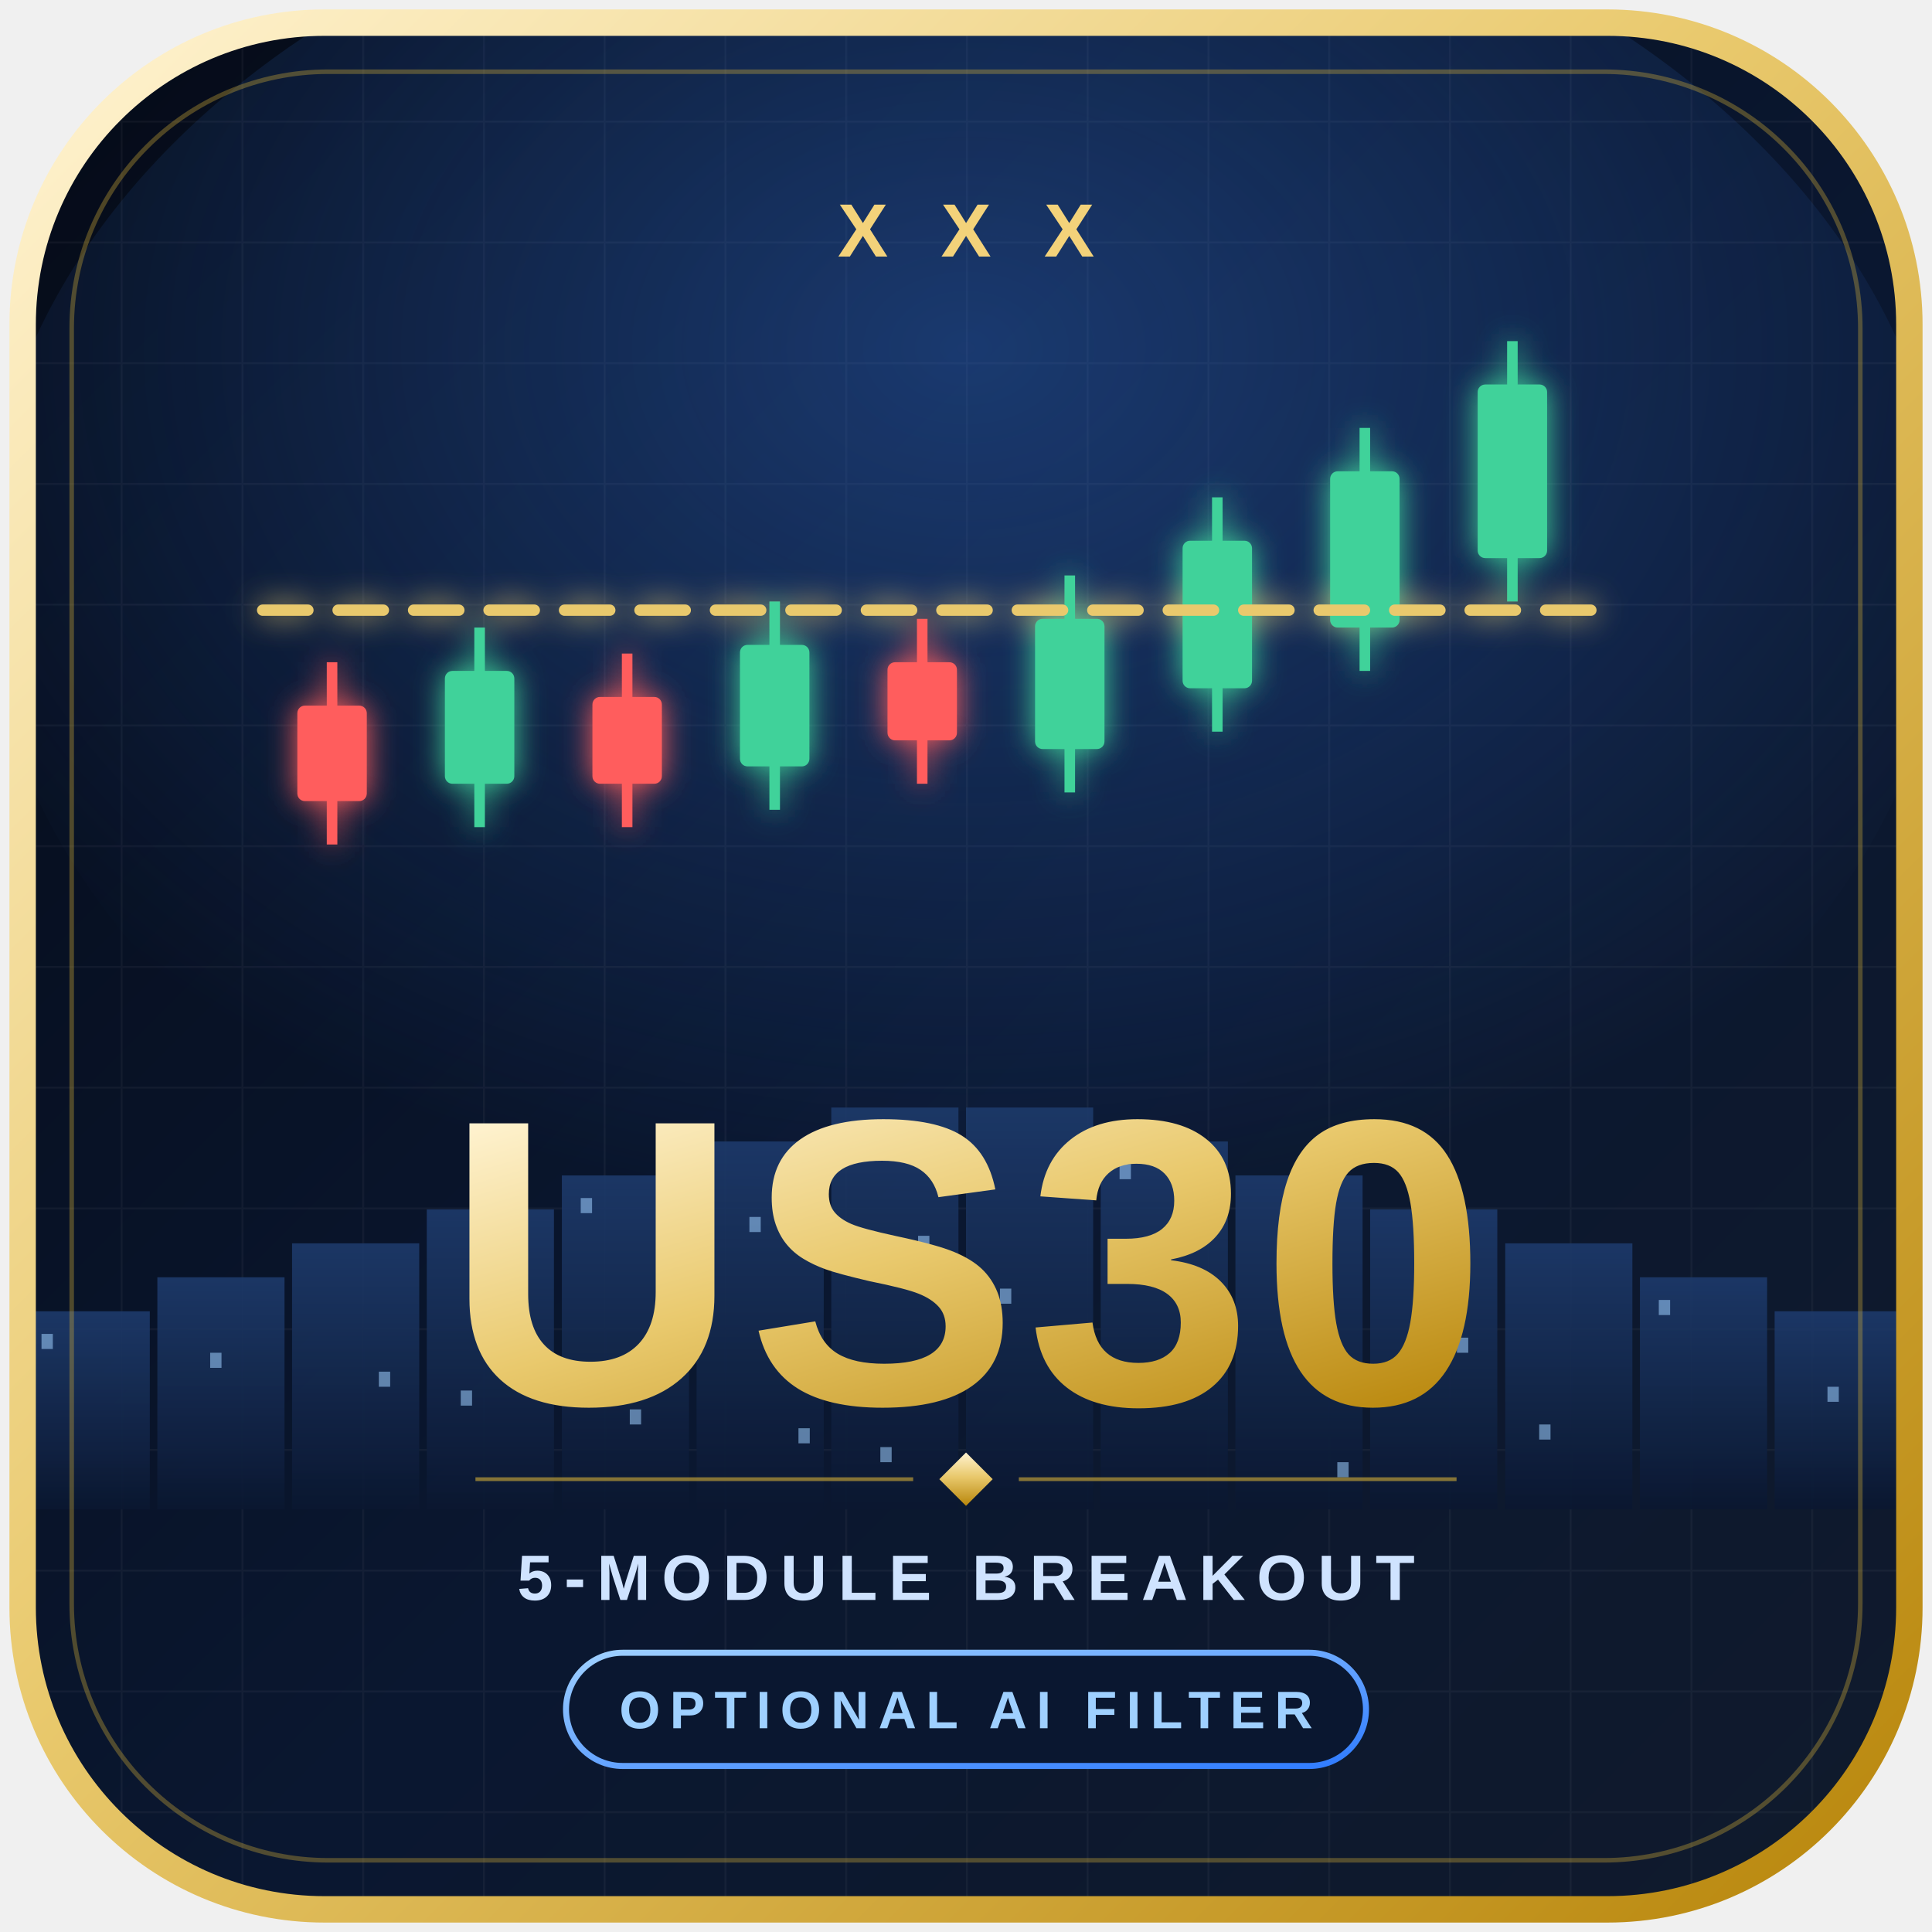
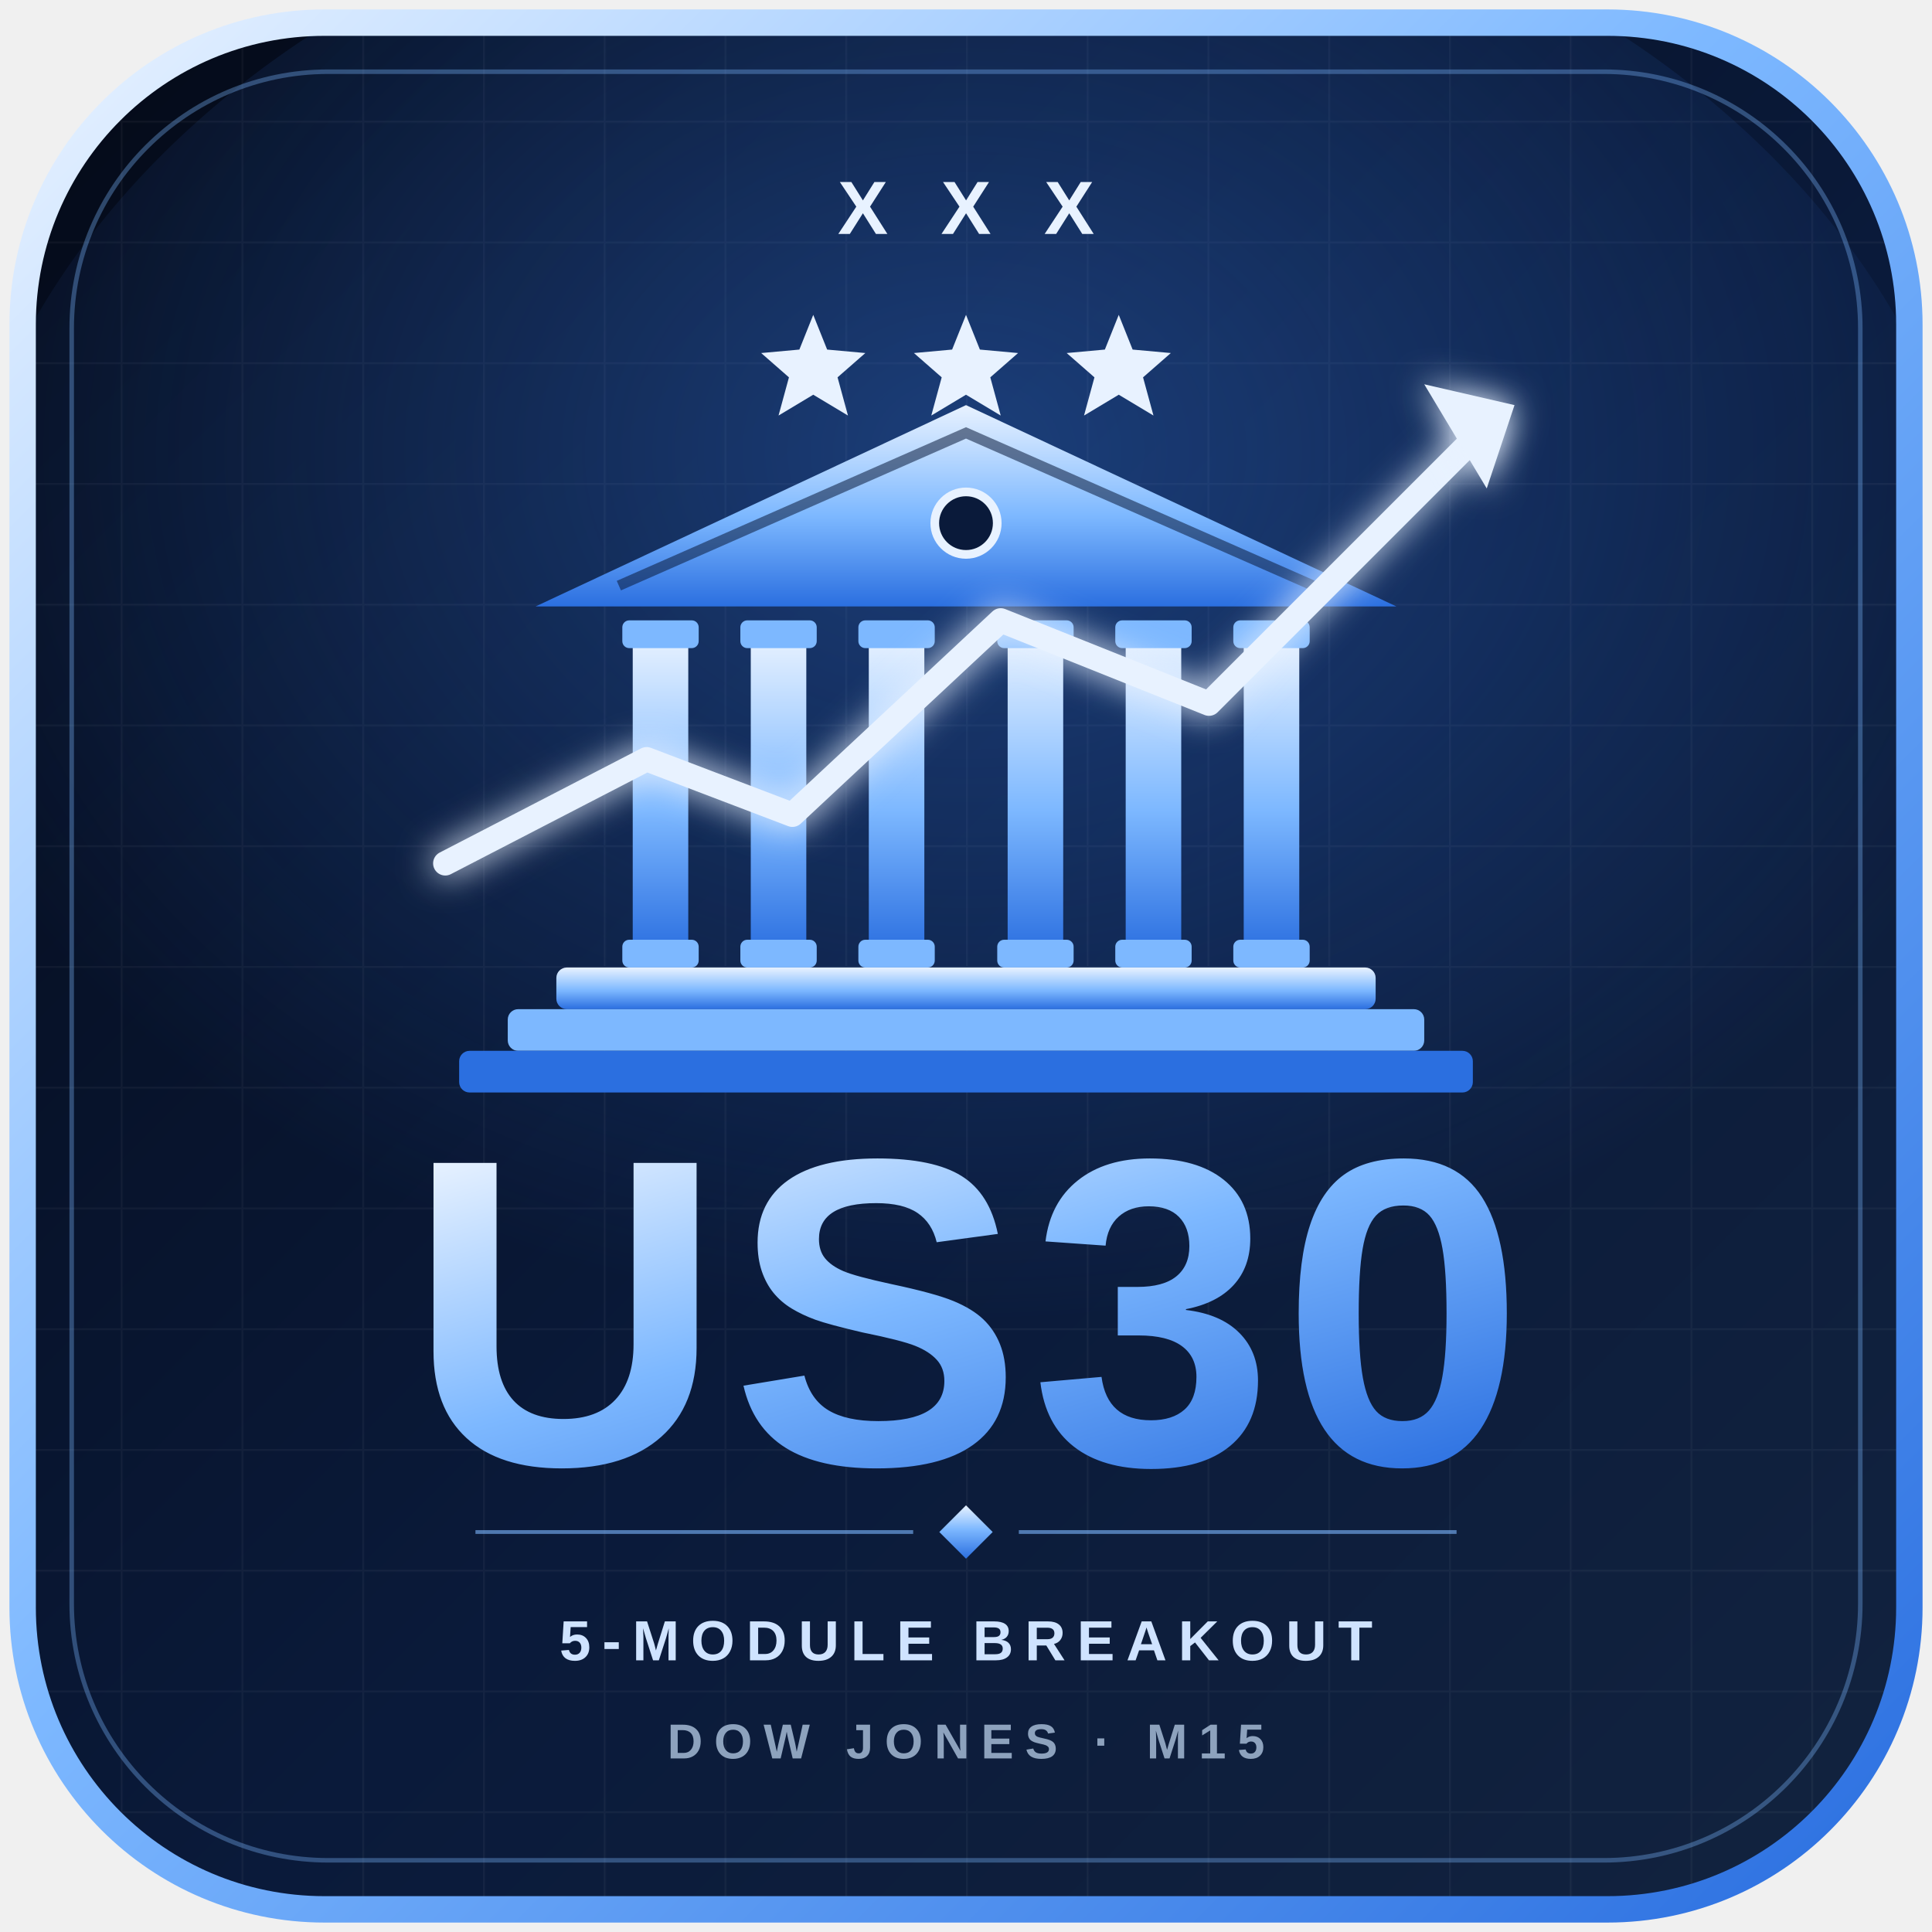
<svg xmlns="http://www.w3.org/2000/svg" viewBox="0 0 512 512">
  <defs>
    <linearGradient id="bg" x1="0%" y1="0%" x2="100%" y2="100%">
-       <stop offset="0%" stop-color="#050b18" />
-       <stop offset="55%" stop-color="#0a1730" />
-       <stop offset="100%" stop-color="#101a2c" />
+       <stop offset="0%" stop-color="#040a18" />
+       <stop offset="55%" stop-color="#0a1a3a" />
+       <stop offset="100%" stop-color="#12233f" />
    </linearGradient>
-     <linearGradient id="gold" x1="0%" y1="0%" x2="100%" y2="100%">
-       <stop offset="0%" stop-color="#fff3d1" />
-       <stop offset="45%" stop-color="#e9c96d" />
-       <stop offset="100%" stop-color="#b8860b" />
+     <linearGradient id="brand" x1="0%" y1="0%" x2="100%" y2="100%">
+       <stop offset="0%" stop-color="#e8f2ff" />
+       <stop offset="45%" stop-color="#7db8ff" />
+       <stop offset="100%" stop-color="#2b6fe0" />
    </linearGradient>
-     <linearGradient id="blue" x1="0%" y1="0%" x2="100%" y2="100%">
-       <stop offset="0%" stop-color="#9fd0ff" />
-       <stop offset="100%" stop-color="#2f7bff" />
+     <linearGradient id="face" x1="0%" y1="0%" x2="0%" y2="100%">
+       <stop offset="0%" stop-color="#e8f2ff" />
+       <stop offset="55%" stop-color="#7db8ff" />
+       <stop offset="100%" stop-color="#2b6fe0" />
    </linearGradient>
-     <linearGradient id="sky" x1="0%" y1="0%" x2="0%" y2="100%">
-       <stop offset="0%" stop-color="#1d3a6b" stop-opacity="0.9" />
-       <stop offset="100%" stop-color="#0a1730" stop-opacity="0.95" />
+     <linearGradient id="side" x1="0%" y1="0%" x2="100%" y2="0%">
+       <stop offset="0%" stop-color="#2b6fe0" />
+       <stop offset="100%" stop-color="#7db8ff" stop-opacity="0.6" />
    </linearGradient>
-     <radialGradient id="halo" cx="50%" cy="35%" r="60%">
-       <stop offset="0%" stop-color="#3b82f6" stop-opacity="0.35" />
+     <radialGradient id="halo" cx="50%" cy="38%" r="55%">
+       <stop offset="0%" stop-color="#3b82f6" stop-opacity="0.38" />
      <stop offset="100%" stop-color="#3b82f6" stop-opacity="0" />
    </radialGradient>
    <pattern id="grid" width="32" height="32" patternUnits="userSpaceOnUse">
      <path d="M32 0H0V32" fill="none" stroke="#ffffff" stroke-opacity="0.04" stroke-width="1" />
    </pattern>
    <filter id="glow" x="-40%" y="-40%" width="180%" height="180%">
-       <feGaussianBlur stdDeviation="4" result="b" />
+       <feGaussianBlur stdDeviation="5" result="b" />
      <feMerge>
        <feMergeNode in="b" />
        <feMergeNode in="SourceGraphic" />
      </feMerge>
    </filter>
  </defs>
  <clipPath id="clip">
    <rect x="6" y="6" width="500" height="500" rx="80" />
  </clipPath>
  <rect x="6" y="6" width="500" height="500" rx="80" fill="url(#bg)" />
  <g clip-path="url(#clip)">
    <rect width="512" height="512" fill="url(#grid)" />
-     <ellipse cx="256" cy="150" rx="260" ry="190" fill="url(#halo)" />
-     <rect x="6.0" y="347.5" width="33.7" height="52.5" fill="url(#sky)" />
-     <rect x="11.0" y="353.5" width="3" height="4" fill="#9fd0ff" fill-opacity="0.55" />
-     <rect x="41.7" y="338.5" width="33.7" height="61.5" fill="url(#sky)" />
-     <rect x="55.7" y="358.5" width="3" height="4" fill="#9fd0ff" fill-opacity="0.55" />
-     <rect x="77.4" y="329.5" width="33.7" height="70.5" fill="url(#sky)" />
-     <rect x="100.4" y="363.5" width="3" height="4" fill="#9fd0ff" fill-opacity="0.55" />
-     <rect x="113.1" y="320.5" width="33.7" height="79.5" fill="url(#sky)" />
-     <rect x="122.1" y="368.5" width="3" height="4" fill="#9fd0ff" fill-opacity="0.55" />
-     <rect x="148.9" y="311.5" width="33.7" height="88.5" fill="url(#sky)" />
-     <rect x="153.9" y="317.5" width="3" height="4" fill="#9fd0ff" fill-opacity="0.55" />
-     <rect x="166.9" y="373.5" width="3" height="4" fill="#9fd0ff" fill-opacity="0.55" />
-     <rect x="184.6" y="302.5" width="33.7" height="97.5" fill="url(#sky)" />
-     <rect x="198.6" y="322.5" width="3" height="4" fill="#9fd0ff" fill-opacity="0.55" />
-     <rect x="211.6" y="378.5" width="3" height="4" fill="#9fd0ff" fill-opacity="0.55" />
-     <rect x="220.3" y="293.5" width="33.7" height="106.5" fill="url(#sky)" />
-     <rect x="243.3" y="327.5" width="3" height="4" fill="#9fd0ff" fill-opacity="0.55" />
-     <rect x="233.3" y="383.5" width="3" height="4" fill="#9fd0ff" fill-opacity="0.55" />
-     <rect x="256.0" y="293.5" width="33.7" height="106.5" fill="url(#sky)" />
-     <rect x="265.0" y="341.5" width="3" height="4" fill="#9fd0ff" fill-opacity="0.55" />
-     <rect x="291.7" y="302.5" width="33.7" height="97.5" fill="url(#sky)" />
-     <rect x="296.7" y="308.5" width="3" height="4" fill="#9fd0ff" fill-opacity="0.55" />
-     <rect x="309.7" y="364.5" width="3" height="4" fill="#9fd0ff" fill-opacity="0.55" />
-     <rect x="327.4" y="311.5" width="33.7" height="88.5" fill="url(#sky)" />
-     <rect x="341.4" y="331.5" width="3" height="4" fill="#9fd0ff" fill-opacity="0.55" />
-     <rect x="354.4" y="387.5" width="3" height="4" fill="#9fd0ff" fill-opacity="0.55" />
-     <rect x="363.1" y="320.5" width="33.7" height="79.5" fill="url(#sky)" />
-     <rect x="386.1" y="354.5" width="3" height="4" fill="#9fd0ff" fill-opacity="0.55" />
-     <rect x="398.9" y="329.5" width="33.7" height="70.5" fill="url(#sky)" />
-     <rect x="407.9" y="377.5" width="3" height="4" fill="#9fd0ff" fill-opacity="0.55" />
-     <rect x="434.6" y="338.5" width="33.7" height="61.5" fill="url(#sky)" />
-     <rect x="439.6" y="344.5" width="3" height="4" fill="#9fd0ff" fill-opacity="0.55" />
-     <rect x="470.3" y="347.5" width="33.7" height="52.5" fill="url(#sky)" />
-     <rect x="484.3" y="367.5" width="3" height="4" fill="#9fd0ff" fill-opacity="0.55" />
+     <ellipse cx="256" cy="170" rx="270" ry="210" fill="url(#halo)" />
  </g>
-   <rect x="6" y="6" width="500" height="500" rx="80" fill="none" stroke="url(#gold)" stroke-width="7" />
-   <rect x="19" y="19" width="474" height="474" rx="68" fill="none" stroke="#d4af37" stroke-opacity="0.35" stroke-width="1.2" />
-   <g filter="url(#glow)">
-     <line x1="88.0" y1="175.5" x2="88.0" y2="223.8" stroke="#ff5d5d" stroke-width="2.8" />
-     <rect x="78.8" y="187.0" width="18.4" height="25.3" rx="2" fill="#ff5d5d" />
-     <line x1="127.1" y1="166.3" x2="127.1" y2="219.2" stroke="#3fd29a" stroke-width="2.8" />
-     <rect x="117.9" y="177.8" width="18.4" height="29.9" rx="2" fill="#3fd29a" />
-     <line x1="166.2" y1="173.2" x2="166.2" y2="219.2" stroke="#ff5d5d" stroke-width="2.8" />
-     <rect x="157.0" y="184.7" width="18.4" height="23.0" rx="2" fill="#ff5d5d" />
-     <line x1="205.3" y1="159.4" x2="205.3" y2="214.6" stroke="#3fd29a" stroke-width="2.8" />
-     <rect x="196.1" y="170.9" width="18.4" height="32.2" rx="2" fill="#3fd29a" />
-     <line x1="244.4" y1="164.0" x2="244.4" y2="207.7" stroke="#ff5d5d" stroke-width="2.8" />
-     <rect x="235.2" y="175.5" width="18.4" height="20.7" rx="2" fill="#ff5d5d" />
-     <line x1="283.5" y1="152.5" x2="283.5" y2="210.0" stroke="#3fd29a" stroke-width="2.8" />
-     <rect x="274.3" y="164.0" width="18.4" height="34.5" rx="2" fill="#3fd29a" />
-     <line x1="322.6" y1="131.8" x2="322.6" y2="193.9" stroke="#3fd29a" stroke-width="2.8" />
-     <rect x="313.4" y="143.3" width="18.4" height="39.1" rx="2" fill="#3fd29a" />
-     <line x1="361.7" y1="113.4" x2="361.7" y2="177.8" stroke="#3fd29a" stroke-width="2.8" />
-     <rect x="352.5" y="124.9" width="18.4" height="41.4" rx="2" fill="#3fd29a" />
-     <line x1="400.8" y1="90.4" x2="400.8" y2="159.4" stroke="#3fd29a" stroke-width="2.8" />
-     <rect x="391.6" y="101.9" width="18.4" height="46.0" rx="2" fill="#3fd29a" />
-     <line x1="69.6" y1="161.7" x2="426.1" y2="161.7" stroke="#e9c96d" stroke-width="3.0" stroke-dasharray="12 8" stroke-linecap="round" />
+   <rect x="6" y="6" width="500" height="500" rx="80" fill="none" stroke="url(#brand)" stroke-width="7" />
+   <rect x="19" y="19" width="474" height="474" rx="68" fill="none" stroke="#7db8ff" stroke-opacity="0.35" stroke-width="1.2" />
+   <text x="256" y="62" text-anchor="middle" font-family="Arial, Helvetica, sans-serif" font-size="20" font-weight="800" letter-spacing="14" fill="#e8f2ff">XXX</text>
+   <g transform="translate(256 192) scale(0.92)">
+     <path d="M-44 -118 l4 10 11 1 -8 7 3 11 -10 -6 -10 6 3 -11 -8 -7 11 -1z" fill="#e8f2ff" />
+     <path d="M0 -118 l4 10 11 1 -8 7 3 11 -10 -6 -10 6 3 -11 -8 -7 11 -1z" fill="#e8f2ff" />
+     <path d="M44 -118 l4 10 11 1 -8 7 3 11 -10 -6 -10 6 3 -11 -8 -7 11 -1z" fill="#e8f2ff" />
+     <path d="M-124 -34 L0 -92 L124 -34 Z" fill="url(#face)" />
+     <path d="M-100 -40 L0 -84 L100 -40" fill="none" stroke="#0a1a3a" stroke-width="3" opacity="0.55" />
+     <circle cx="0" cy="-58" r="9" fill="#0a1a3a" stroke="#e8f2ff" stroke-width="2.5" />
+     <rect x="-96" y="-26" width="16" height="92" rx="3" fill="url(#face)" />
+     <rect x="-99" y="-30" width="22" height="8" rx="2" fill="#7db8ff" />
+     <rect x="-99" y="62" width="22" height="8" rx="2" fill="#7db8ff" />
+     <rect x="-62" y="-26" width="16" height="92" rx="3" fill="url(#face)" />
+     <rect x="-65" y="-30" width="22" height="8" rx="2" fill="#7db8ff" />
+     <rect x="-65" y="62" width="22" height="8" rx="2" fill="#7db8ff" />
+     <rect x="-28" y="-26" width="16" height="92" rx="3" fill="url(#face)" />
+     <rect x="-31" y="-30" width="22" height="8" rx="2" fill="#7db8ff" />
+     <rect x="-31" y="62" width="22" height="8" rx="2" fill="#7db8ff" />
+     <rect x="12" y="-26" width="16" height="92" rx="3" fill="url(#face)" />
+     <rect x="9" y="-30" width="22" height="8" rx="2" fill="#7db8ff" />
+     <rect x="9" y="62" width="22" height="8" rx="2" fill="#7db8ff" />
+     <rect x="46" y="-26" width="16" height="92" rx="3" fill="url(#face)" />
+     <rect x="43" y="-30" width="22" height="8" rx="2" fill="#7db8ff" />
+     <rect x="43" y="62" width="22" height="8" rx="2" fill="#7db8ff" />
+     <rect x="80" y="-26" width="16" height="92" rx="3" fill="url(#face)" />
+     <rect x="77" y="-30" width="22" height="8" rx="2" fill="#7db8ff" />
+     <rect x="77" y="62" width="22" height="8" rx="2" fill="#7db8ff" />
+     <rect x="-118" y="70" width="236" height="12" rx="3" fill="url(#face)" />
+     <rect x="-132" y="82" width="264" height="12" rx="3" fill="#7db8ff" />
+     <rect x="-146" y="94" width="292" height="12" rx="3" fill="#2b6fe0" />
+     <polyline points="-150,40 -92,10 -50,26 10,-30 70,-6 150,-86" fill="none" stroke="#e8f2ff" stroke-width="7" stroke-linecap="round" stroke-linejoin="round" filter="url(#glow)" />
+     <path d="M132 -98 L158 -92 L150 -68 Z" fill="#e8f2ff" filter="url(#glow)" />
  </g>
-   <text x="256" y="68" text-anchor="middle" font-family="Arial, Helvetica, sans-serif" font-size="20" font-weight="800" letter-spacing="14" fill="#f3d27a">XXX</text>
-   <text x="256" y="372" text-anchor="middle" font-family="Arial, Helvetica, sans-serif" font-size="108" font-weight="900" fill="url(#gold)" letter-spacing="2">US30</text>
-   <g transform="translate(256 392)">
-     <line x1="-130" y1="0" x2="-14" y2="0" stroke="#d4af37" stroke-opacity="0.6" />
-     <line x1="14" y1="0" x2="130" y2="0" stroke="#d4af37" stroke-opacity="0.6" />
-     <rect x="-5" y="-5" width="10" height="10" transform="rotate(45)" fill="url(#gold)" />
+   <text x="256" y="388" text-anchor="middle" font-family="Arial, Helvetica, sans-serif" font-size="116" font-weight="900" fill="url(#brand)" letter-spacing="2">US30</text>
+   <g transform="translate(256 406)">
+     <line x1="-130" y1="0" x2="-14" y2="0" stroke="#7db8ff" stroke-opacity="0.6" />
+     <line x1="14" y1="0" x2="130" y2="0" stroke="#7db8ff" stroke-opacity="0.6" />
+     <rect x="-5" y="-5" width="10" height="10" transform="rotate(45)" fill="url(#brand)" />
  </g>
-   <text x="256" y="424" text-anchor="middle" font-family="Arial, Helvetica, sans-serif" font-size="17" font-weight="700" letter-spacing="3" fill="#cfe3ff">5-MODULE BREAKOUT</text>
-   <rect x="150" y="438" width="212" height="30" rx="15" fill="#0a1730" stroke="url(#blue)" stroke-width="1.6" />
-   <text x="256" y="458" text-anchor="middle" font-family="Arial, Helvetica, sans-serif" font-size="14" font-weight="800" letter-spacing="2.5" fill="#9fd0ff">OPTIONAL AI FILTER</text>
+   <text x="256" y="440" text-anchor="middle" font-family="Arial, Helvetica, sans-serif" font-size="15" font-weight="700" letter-spacing="3" fill="#cfe3ff">5-MODULE BREAKOUT</text>
+   <text x="256" y="466" text-anchor="middle" font-family="Arial, Helvetica, sans-serif" font-size="13" font-weight="700" letter-spacing="3" fill="#8da2bd">DOW JONES  ·  M15</text>
</svg>
